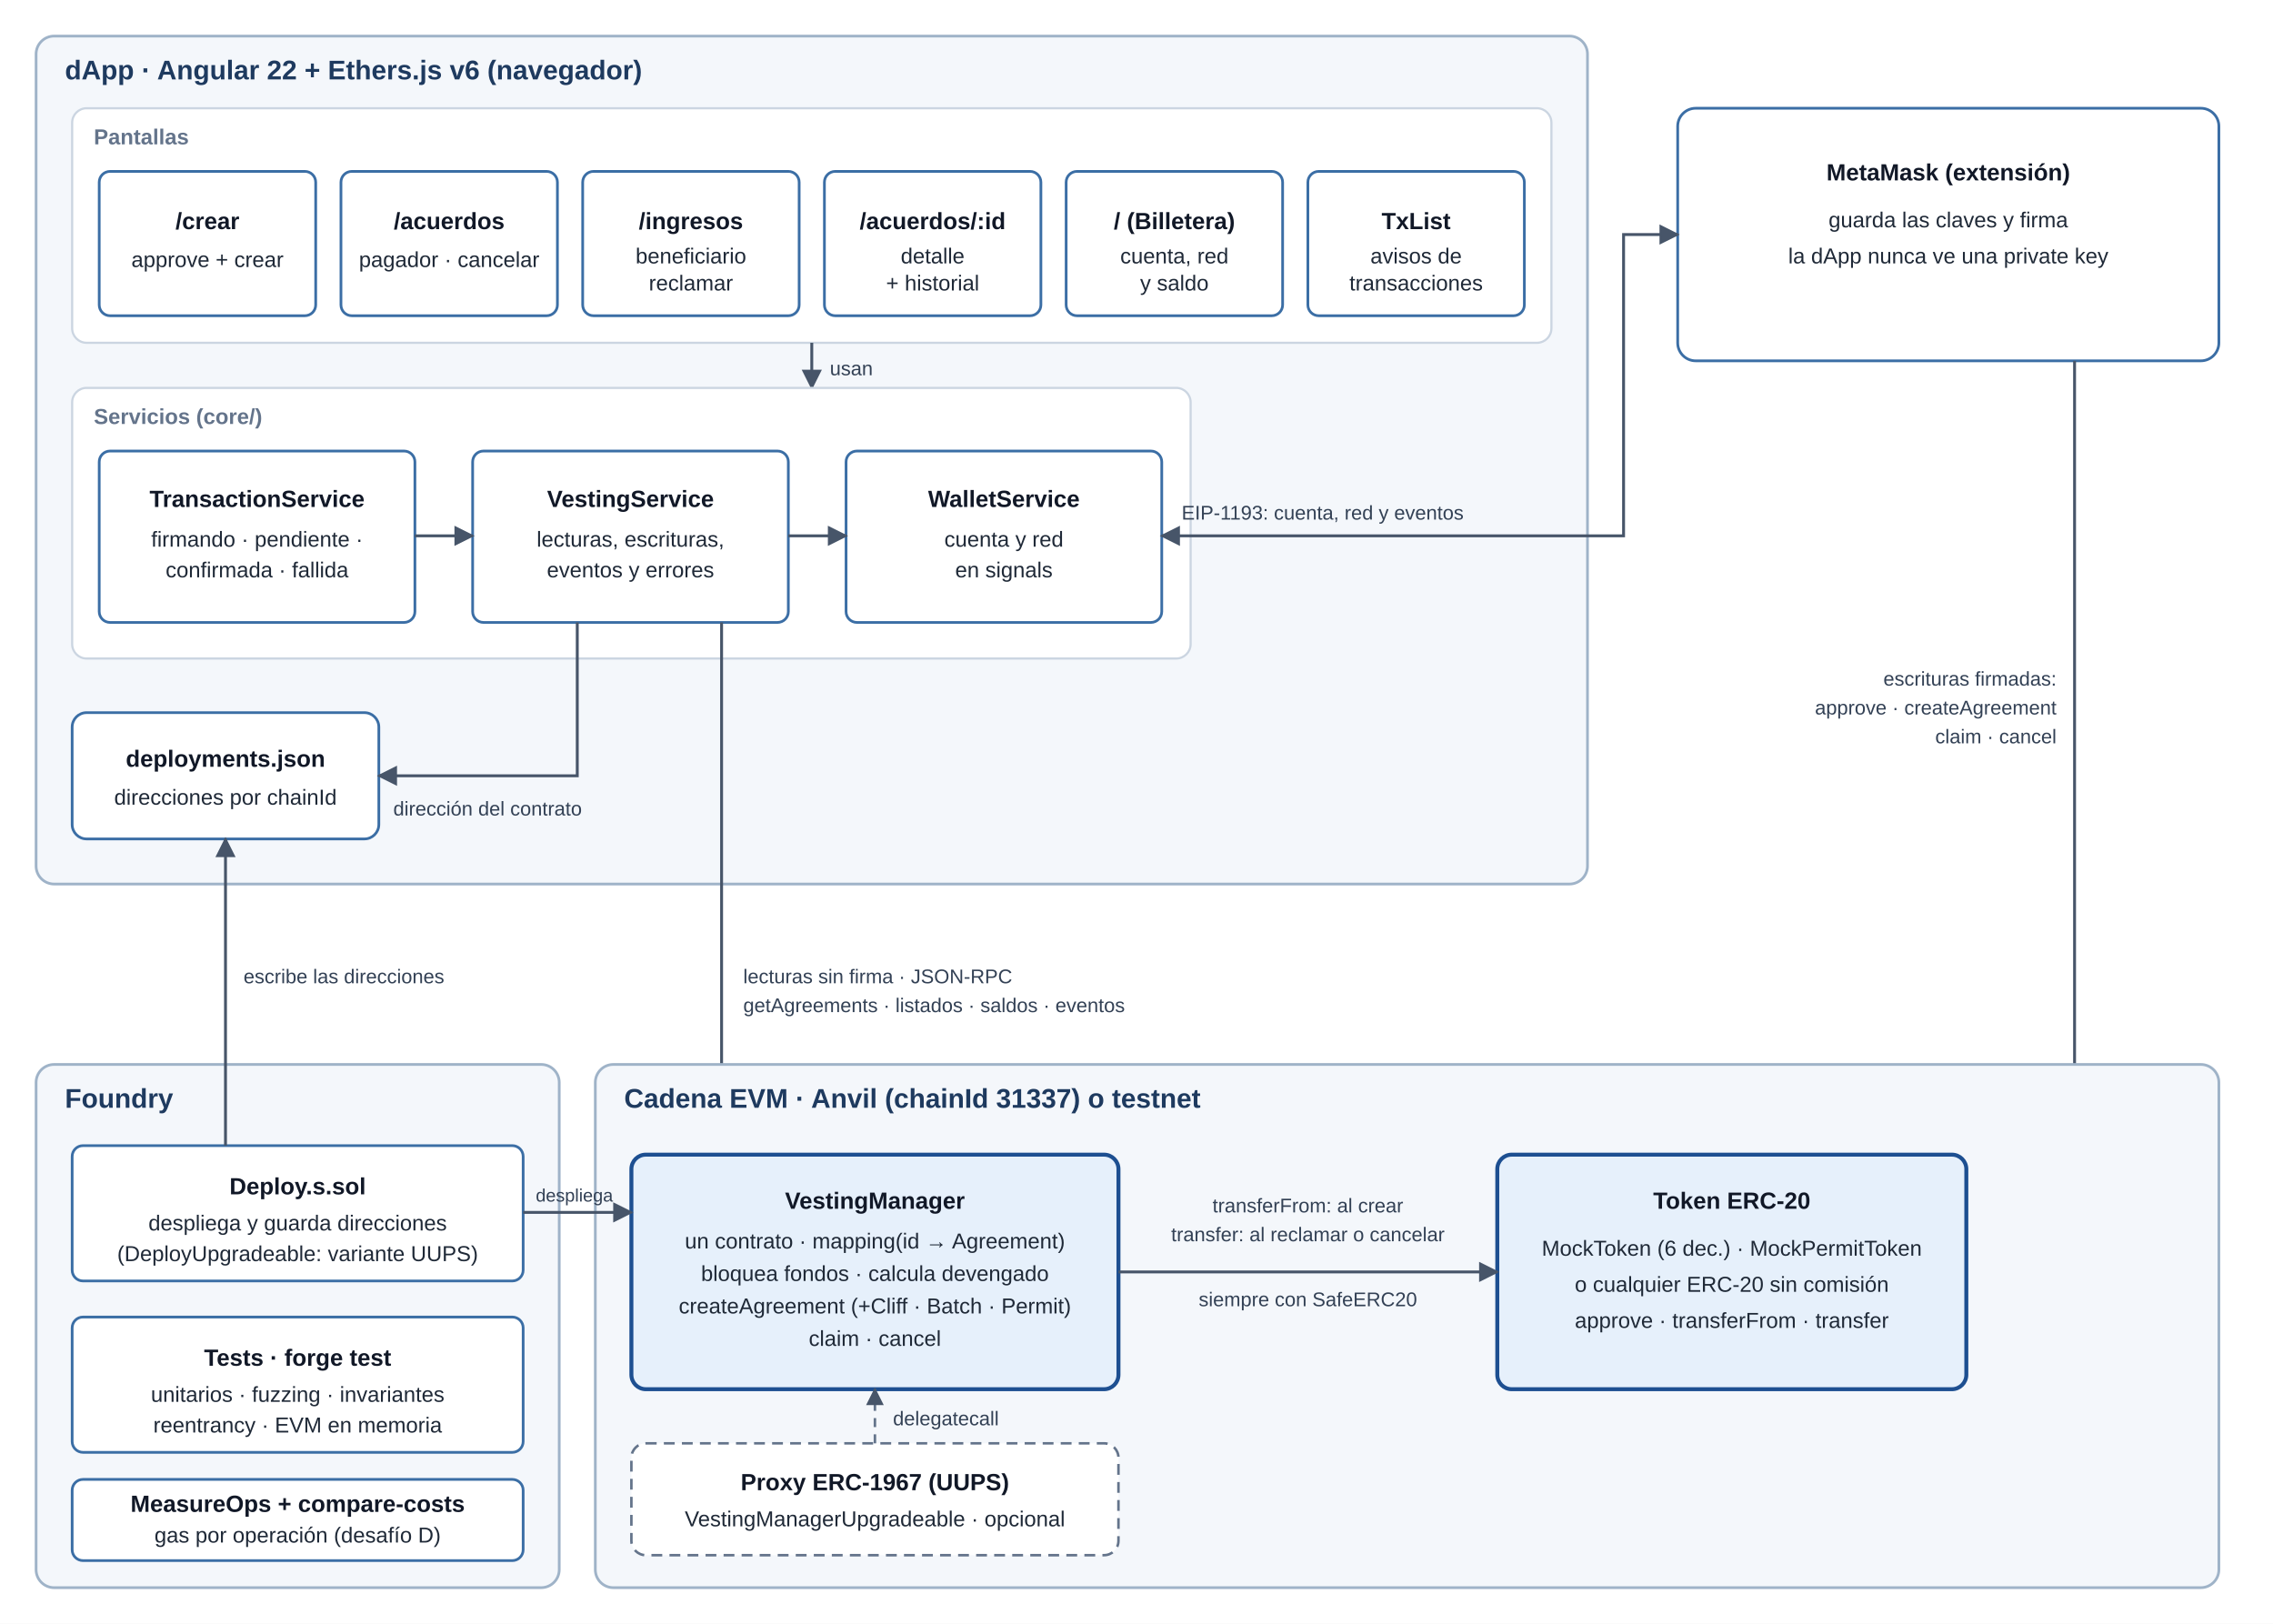
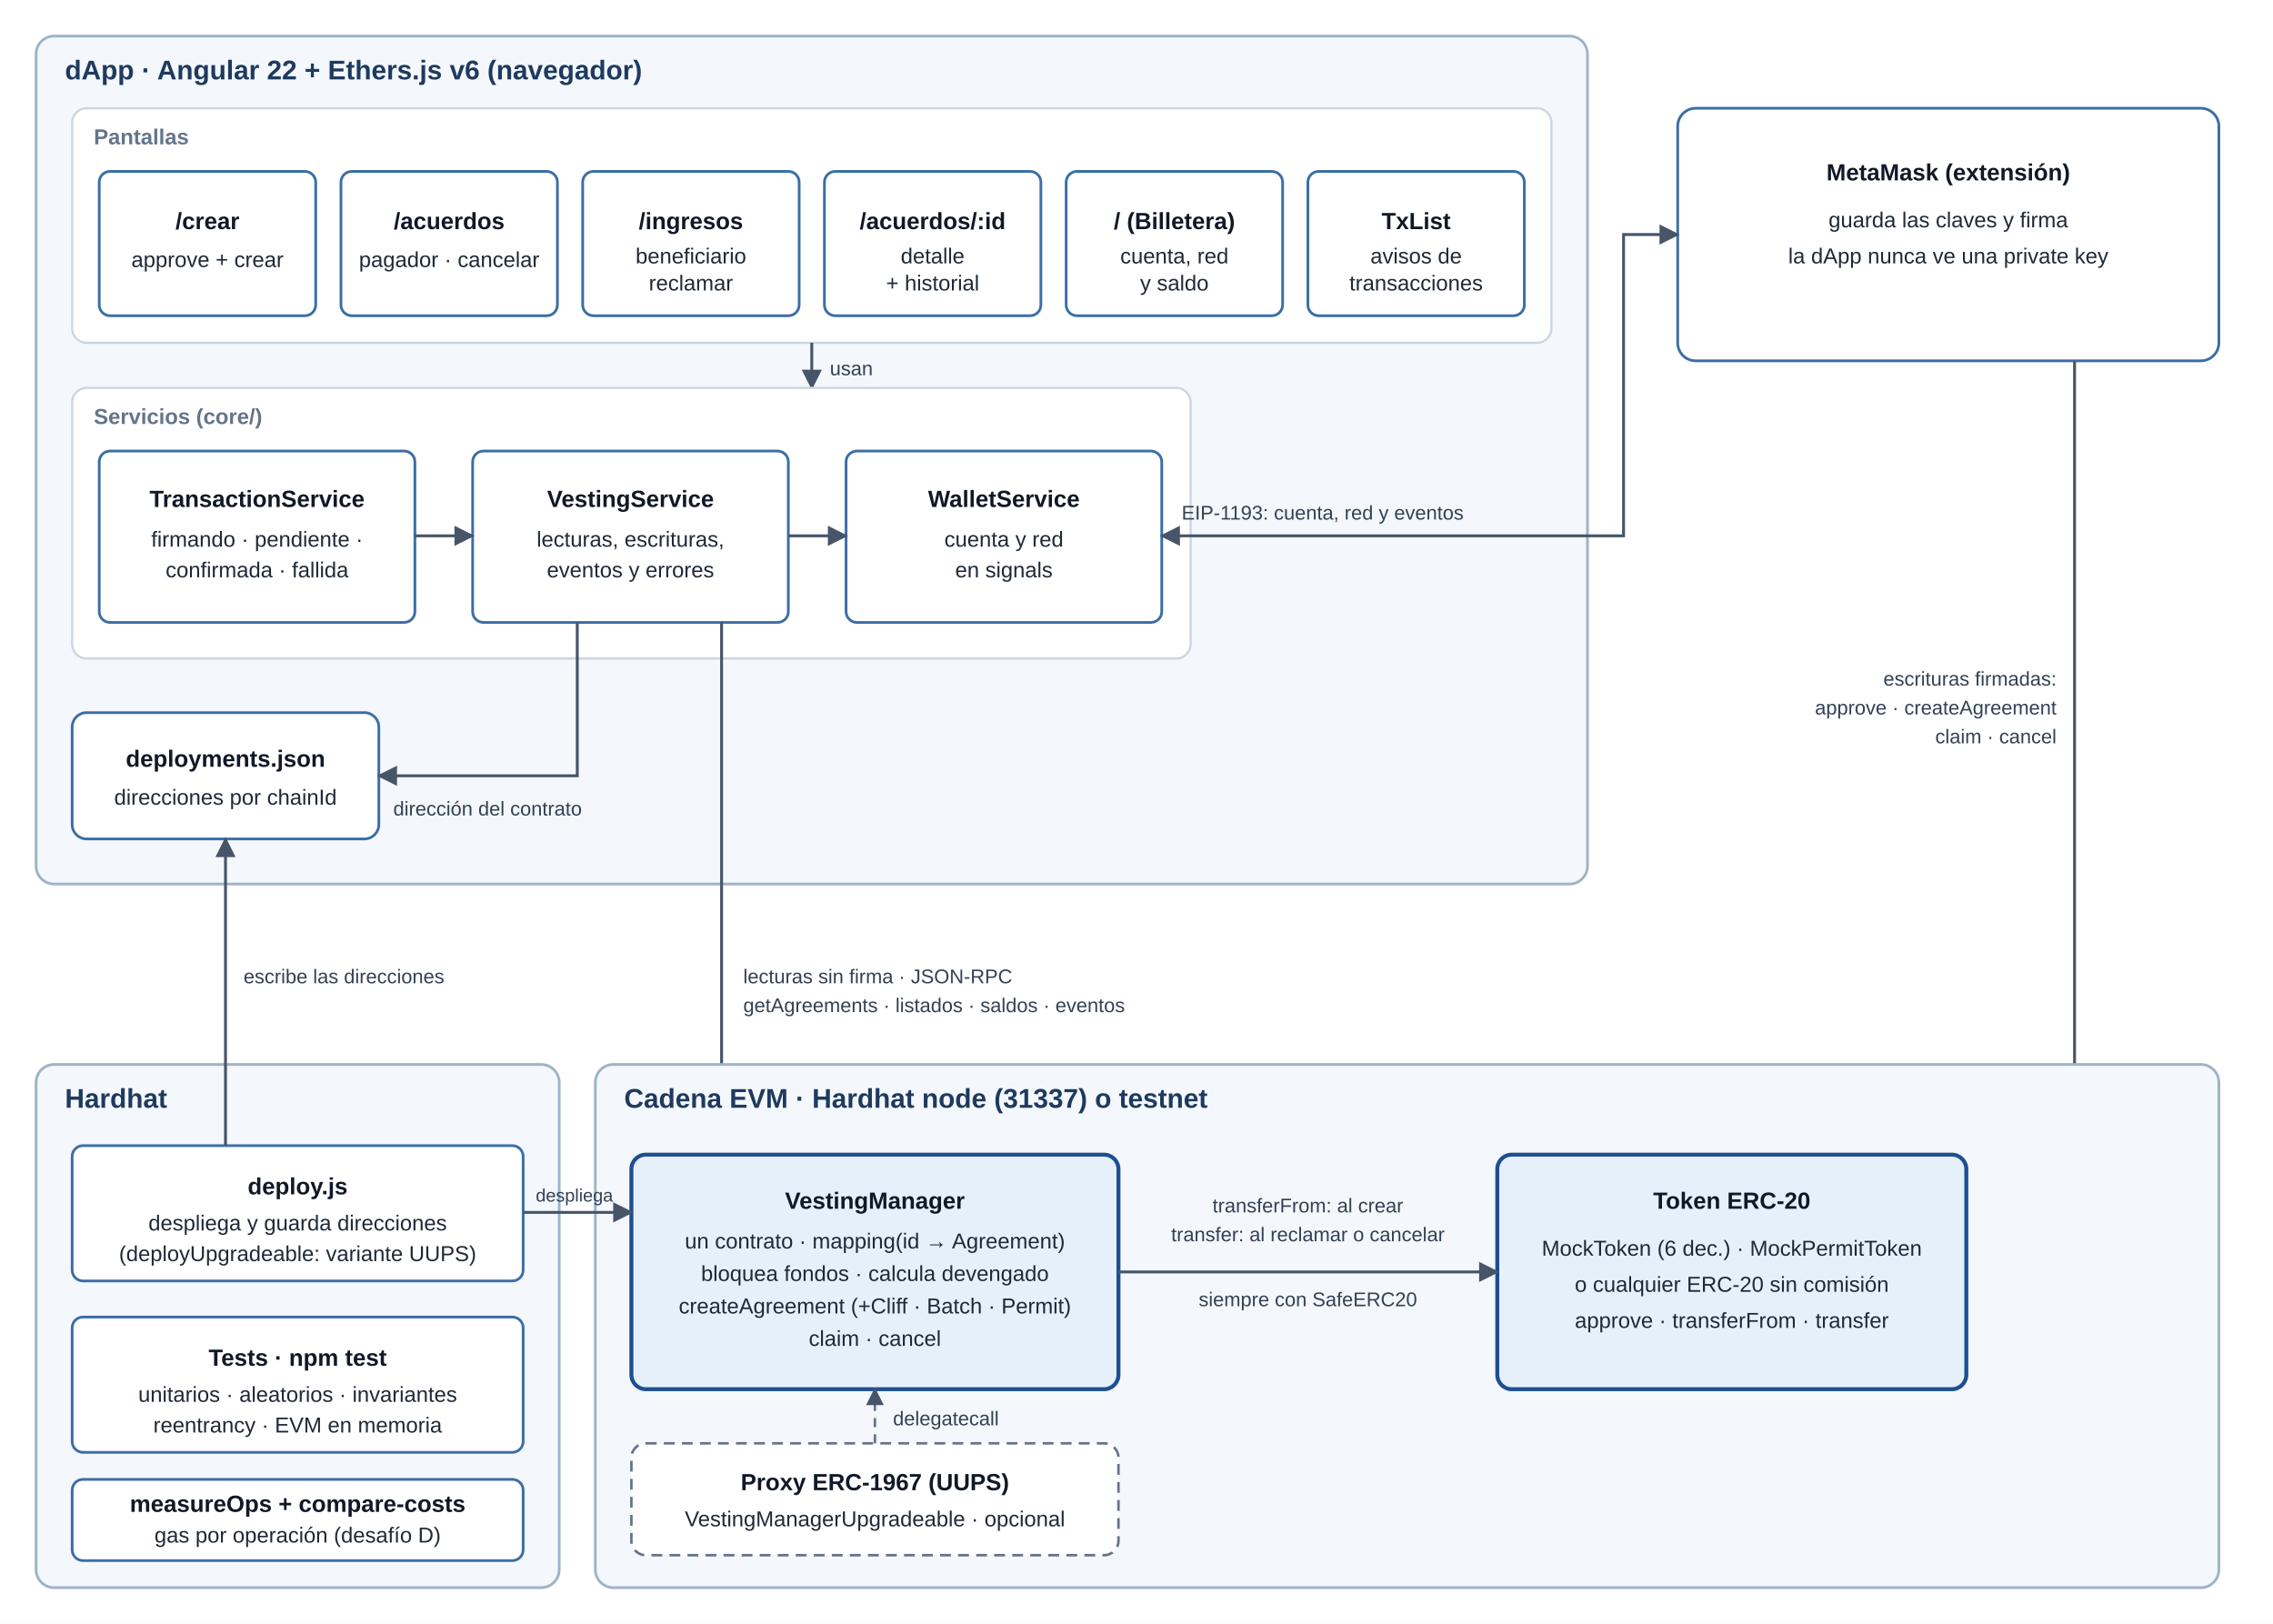
<svg xmlns="http://www.w3.org/2000/svg" viewBox="0 0 1260 900" width="1260" height="900" font-family="Segoe UI, Arial, sans-serif">
  <defs>
    <marker id="a" viewBox="0 0 10 10" refX="9" refY="5" markerWidth="7" markerHeight="7" orient="auto-start-reverse">
      <path d="M0,0 L10,5 L0,10 z" fill="#475569" />
    </marker>
    <style>
      .grp { fill:#f4f7fb; stroke:#9fb3c8; stroke-width:1.5 }
      .sub { fill:#ffffff; stroke:#cbd5e1; stroke-width:1.2 }
      .gt  { font-size:15px; font-weight:700; fill:#1e3a5f }
      .st  { font-size:12px; font-weight:700; fill:#64748b }
      .box { fill:#ffffff; stroke:#3b6ea5; stroke-width:1.5 }
      .main{ fill:#e6f0fb; stroke:#1d4f91; stroke-width:2.2 }
      .opt { fill:#ffffff; stroke:#64748b; stroke-width:1.4; stroke-dasharray:6 4 }
      .b   { font-size:13px; font-weight:700; fill:#111827; text-anchor:middle }
      .t   { font-size:12px; fill:#1f2937; text-anchor:middle }
      .lab { font-size:11px; fill:#334155 }
      .labe{ font-size:11px; fill:#334155; text-anchor:end }
      .labm{ font-size:11px; fill:#334155; text-anchor:middle }
      .ln  { stroke:#475569; stroke-width:1.6; fill:none; marker-end:url(#a) }
      .ln2 { stroke:#475569; stroke-width:1.6; fill:none; marker-end:url(#a); marker-start:url(#a) }
      .lnd { stroke:#64748b; stroke-width:1.4; fill:none; marker-end:url(#a); stroke-dasharray:5 4 }
    </style>
  </defs>
  <rect width="1260" height="900" fill="#ffffff" />
  <rect class="grp" x="20" y="20" width="860" height="470" rx="10" />
  <text class="gt" x="36" y="44">dApp · Angular 22 + Ethers.js v6 (navegador)</text>
  <rect class="sub" x="40" y="60" width="820" height="130" rx="8" />
  <text class="st" x="52" y="80">Pantallas</text>
  <g>
    <rect class="box" x="55" y="95" width="120" height="80" rx="6" />
    <text class="b" x="115" y="127">/crear</text>
    <text class="t" x="115" y="148">approve + crear</text>
    <rect class="box" x="189" y="95" width="120" height="80" rx="6" />
    <text class="b" x="249" y="127">/acuerdos</text>
    <text class="t" x="249" y="148">pagador · cancelar</text>
    <rect class="box" x="323" y="95" width="120" height="80" rx="6" />
    <text class="b" x="383" y="127">/ingresos</text>
    <text class="t" x="383" y="146">beneficiario</text>
    <text class="t" x="383" y="161">reclamar</text>
    <rect class="box" x="457" y="95" width="120" height="80" rx="6" />
    <text class="b" x="517" y="127">/acuerdos/:id</text>
    <text class="t" x="517" y="146">detalle</text>
    <text class="t" x="517" y="161">+ historial</text>
    <rect class="box" x="591" y="95" width="120" height="80" rx="6" />
    <text class="b" x="651" y="127">/ (Billetera)</text>
    <text class="t" x="651" y="146">cuenta, red</text>
    <text class="t" x="651" y="161">y saldo</text>
    <rect class="box" x="725" y="95" width="120" height="80" rx="6" />
    <text class="b" x="785" y="127">TxList</text>
    <text class="t" x="785" y="146">avisos de</text>
    <text class="t" x="785" y="161">transacciones</text>
  </g>
  <line class="ln" x1="450" y1="190" x2="450" y2="215" />
  <text class="lab" x="460" y="208">usan</text>
  <rect class="sub" x="40" y="215" width="620" height="150" rx="8" />
  <text class="st" x="52" y="235">Servicios (core/)</text>
  <rect class="box" x="55" y="250" width="175" height="95" rx="6" />
  <text class="b" x="142.5" y="281">TransactionService</text>
  <text class="t" x="142.5" y="303">firmando · pendiente ·</text>
  <text class="t" x="142.5" y="320">confirmada · fallida</text>
  <rect class="box" x="262" y="250" width="175" height="95" rx="6" />
  <text class="b" x="349.5" y="281">VestingService</text>
  <text class="t" x="349.5" y="303">lecturas, escrituras,</text>
  <text class="t" x="349.5" y="320">eventos y errores</text>
  <rect class="box" x="469" y="250" width="175" height="95" rx="6" />
  <text class="b" x="556.5" y="281">WalletService</text>
  <text class="t" x="556.5" y="303">cuenta y red</text>
  <text class="t" x="556.5" y="320">en signals</text>
  <line class="ln" x1="230" y1="297" x2="262" y2="297" />
  <line class="ln" x1="437" y1="297" x2="469" y2="297" />
  <rect class="box" x="40" y="395" width="170" height="70" rx="8" />
  <text class="b" x="125" y="425">deployments.json</text>
  <text class="t" x="125" y="446">direcciones por chainId</text>
  <path class="ln" d="M320,345 L320,430 L210,430" />
  <text class="lab" x="218" y="452">dirección del contrato</text>
  <rect class="box" x="930" y="60" width="300" height="140" rx="10" />
  <text class="b" x="1080" y="100">MetaMask (extensión)</text>
  <text class="t" x="1080" y="126">guarda las claves y firma</text>
  <text class="t" x="1080" y="146">la dApp nunca ve una private key</text>
  <path class="ln2" d="M644,297 L900,297 L900,130 L930,130" />
  <text class="lab" x="655" y="288">EIP-1193: cuenta, red y eventos</text>
  <path class="ln" d="M1150,200 L1150,705 L1090,705" />
  <text class="labe" x="1140" y="380">escrituras firmadas:</text>
  <text class="labe" x="1140" y="396">approve · createAgreement</text>
  <text class="labe" x="1140" y="412">claim · cancel</text>
  <path class="ln" d="M400,345 L400,640" />
  <text class="lab" x="412" y="545">lecturas sin firma · JSON-RPC</text>
  <text class="lab" x="412" y="561">getAgreements · listados · saldos · eventos</text>
  <rect class="grp" x="330" y="590" width="900" height="290" rx="10" />
-   <text class="gt" x="346" y="614">Cadena EVM · Anvil (chainId 31337) o testnet</text>
+   <text class="gt" x="346" y="614">Cadena EVM · Hardhat node (31337) o testnet</text>
  <rect class="main" x="350" y="640" width="270" height="130" rx="8" />
  <text class="b" x="485" y="670">VestingManager</text>
  <text class="t" x="485" y="692">un contrato · mapping(id → Agreement)</text>
  <text class="t" x="485" y="710">bloquea fondos · calcula devengado</text>
  <text class="t" x="485" y="728">createAgreement (+Cliff · Batch · Permit)</text>
  <text class="t" x="485" y="746">claim · cancel</text>
  <rect class="main" x="830" y="640" width="260" height="130" rx="8" />
  <text class="b" x="960" y="670">Token ERC-20</text>
  <text class="t" x="960" y="696">MockToken (6 dec.) · MockPermitToken</text>
  <text class="t" x="960" y="716">o cualquier ERC-20 sin comisión</text>
  <text class="t" x="960" y="736">approve · transferFrom · transfer</text>
  <line class="ln" x1="620" y1="705" x2="830" y2="705" />
  <text class="labm" x="725" y="672">transferFrom: al crear</text>
  <text class="labm" x="725" y="688">transfer: al reclamar o cancelar</text>
  <text class="labm" x="725" y="724">siempre con SafeERC20</text>
  <rect class="opt" x="350" y="800" width="270" height="62" rx="8" />
  <text class="b" x="485" y="826">Proxy ERC-1967 (UUPS)</text>
  <text class="t" x="485" y="846">VestingManagerUpgradeable · opcional</text>
  <path class="lnd" d="M485,800 L485,770" />
  <text class="lab" x="495" y="790">delegatecall</text>
  <rect class="grp" x="20" y="590" width="290" height="290" rx="10" />
-   <text class="gt" x="36" y="614">Foundry</text>
+   <text class="gt" x="36" y="614">Hardhat</text>
  <rect class="box" x="40" y="635" width="250" height="75" rx="6" />
-   <text class="b" x="165" y="662">Deploy.s.sol</text>
+   <text class="b" x="165" y="662">deploy.js</text>
  <text class="t" x="165" y="682">despliega y guarda direcciones</text>
-   <text class="t" x="165" y="699">(DeployUpgradeable: variante UUPS)</text>
+   <text class="t" x="165" y="699">(deployUpgradeable: variante UUPS)</text>
  <rect class="box" x="40" y="730" width="250" height="75" rx="6" />
-   <text class="b" x="165" y="757">Tests · forge test</text>
-   <text class="t" x="165" y="777">unitarios · fuzzing · invariantes</text>
+   <text class="b" x="165" y="757">Tests · npm test</text>
+   <text class="t" x="165" y="777">unitarios · aleatorios · invariantes</text>
  <text class="t" x="165" y="794">reentrancy · EVM en memoria</text>
  <rect class="box" x="40" y="820" width="250" height="45" rx="6" />
-   <text class="b" x="165" y="838">MeasureOps + compare-costs</text>
+   <text class="b" x="165" y="838">measureOps + compare-costs</text>
  <text class="t" x="165" y="855">gas por operación (desafío D)</text>
  <line class="ln" x1="290" y1="672" x2="350" y2="672" />
  <text class="lab" x="297" y="666" style="font-size:10px">despliega</text>
  <line class="ln" x1="125" y1="635" x2="125" y2="465" />
  <text class="lab" x="135" y="545">escribe las direcciones</text>
</svg>
